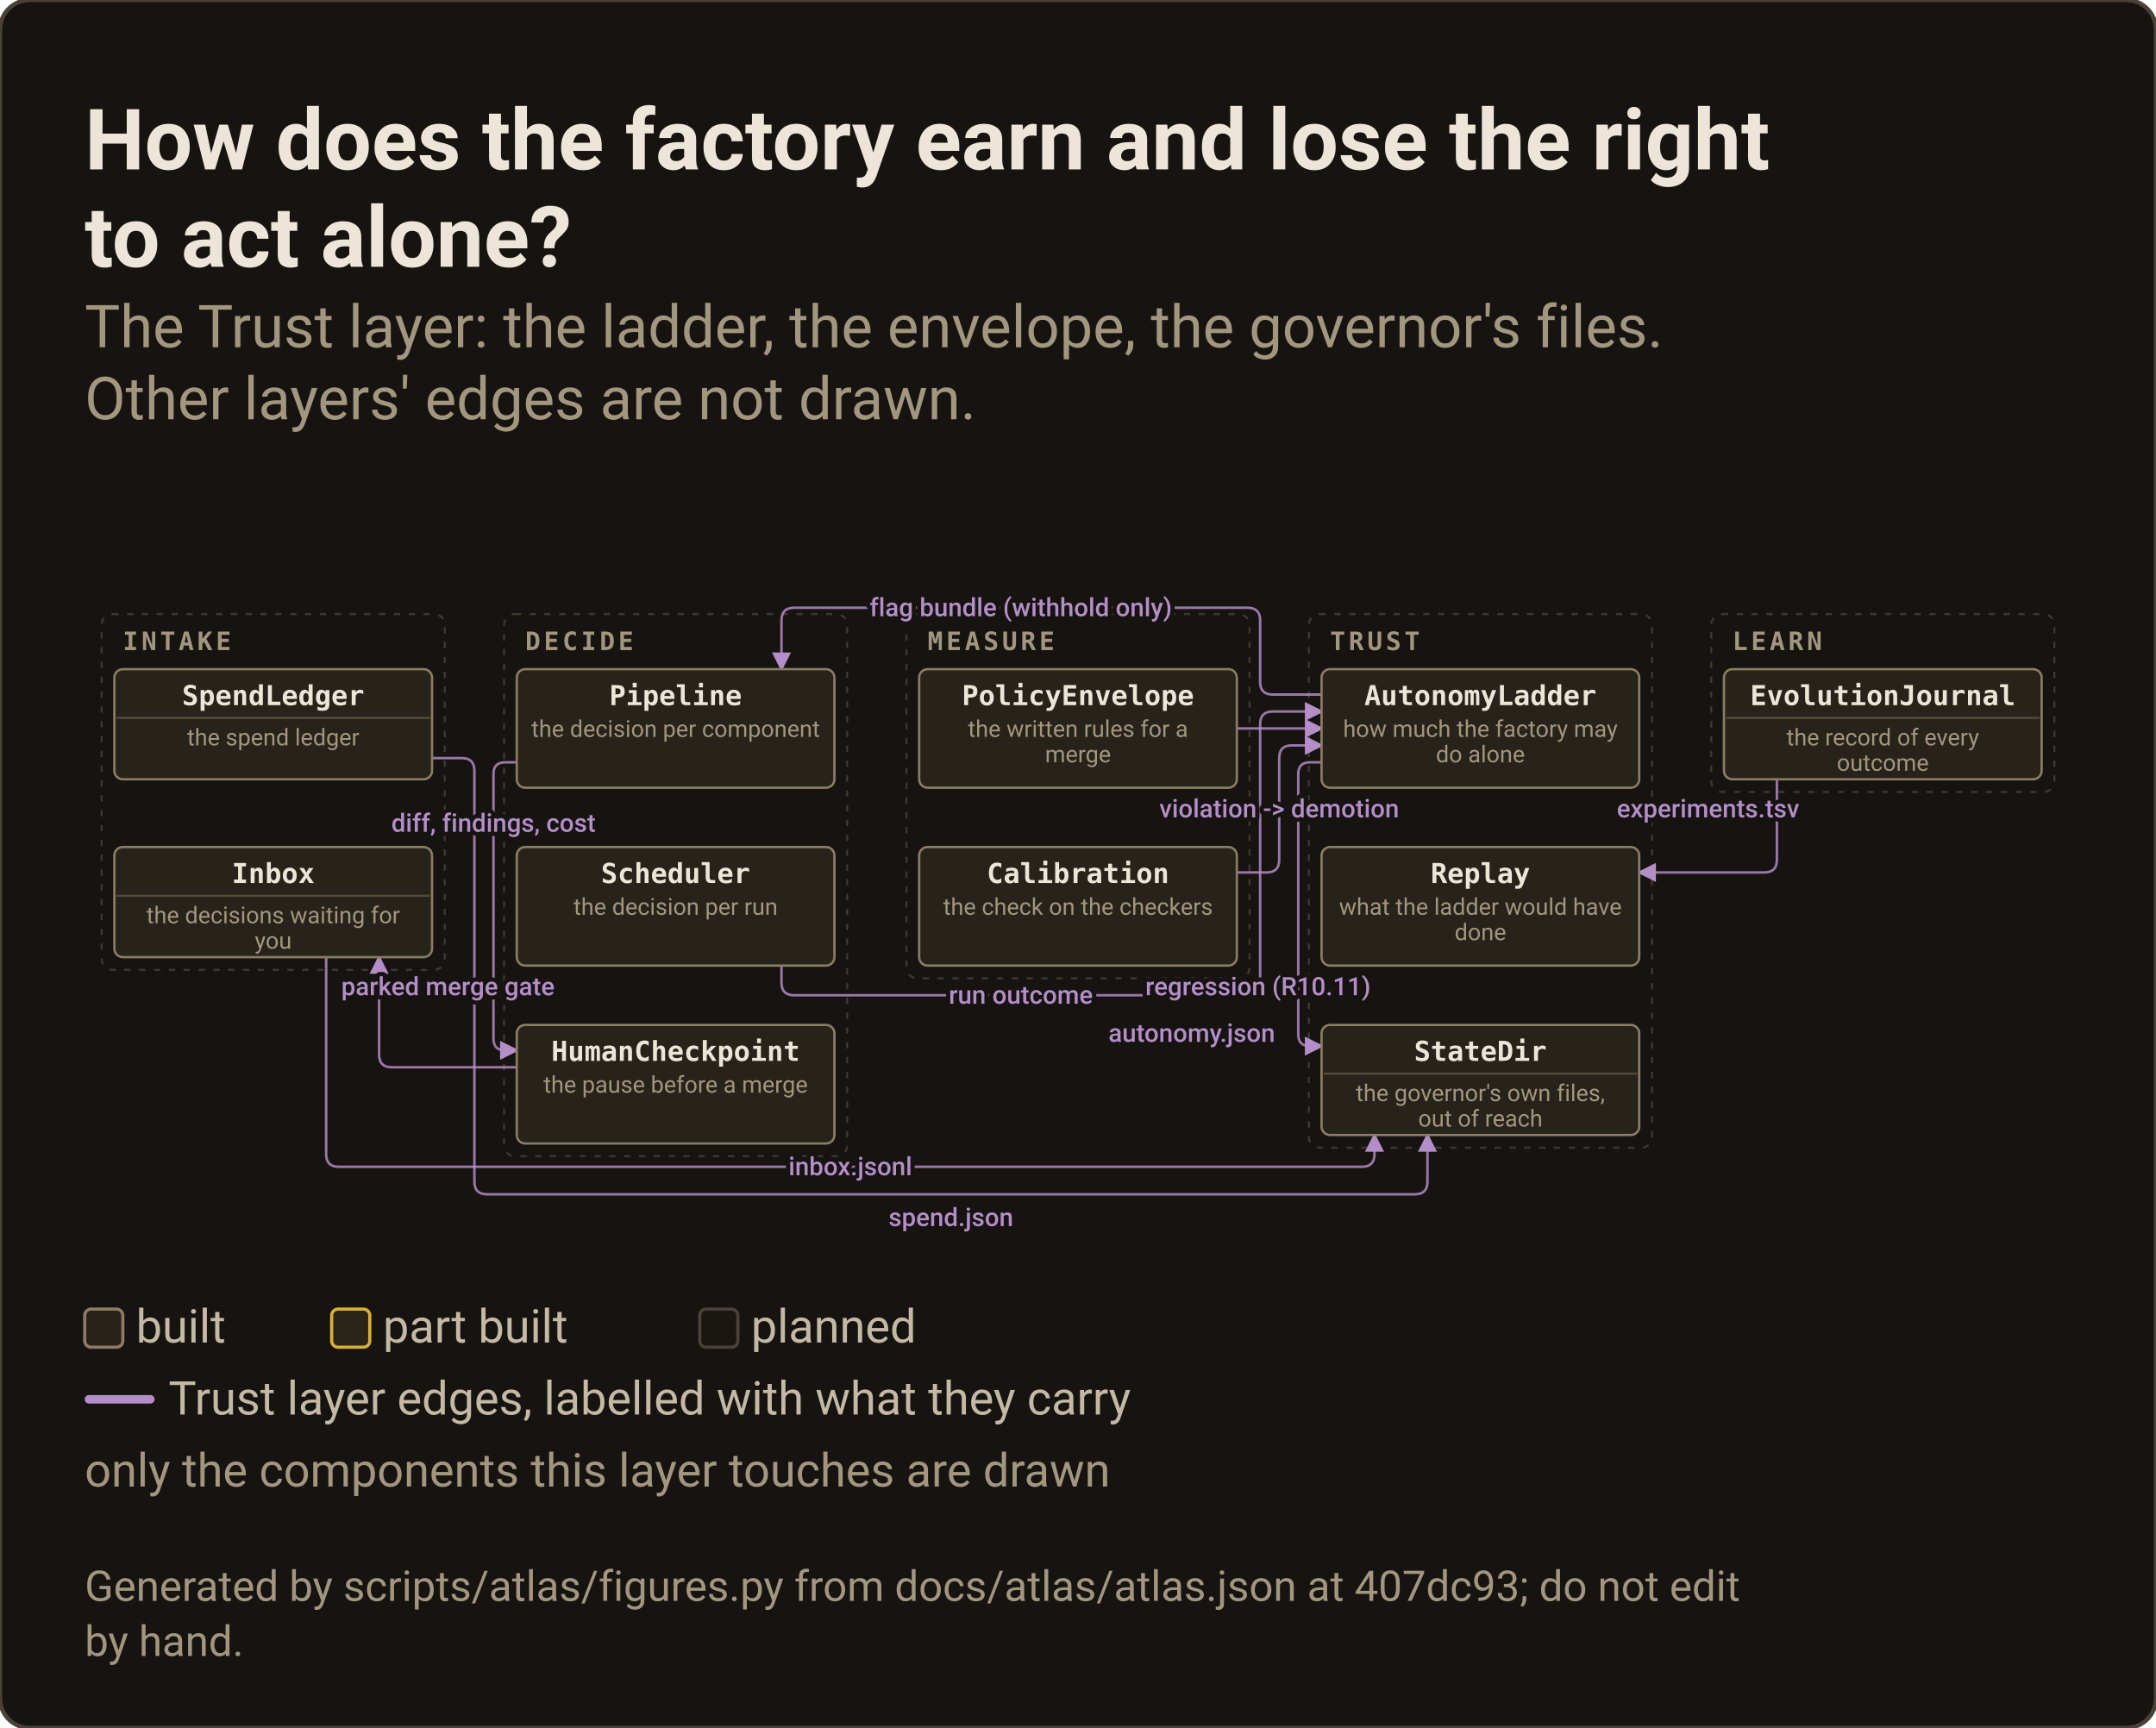
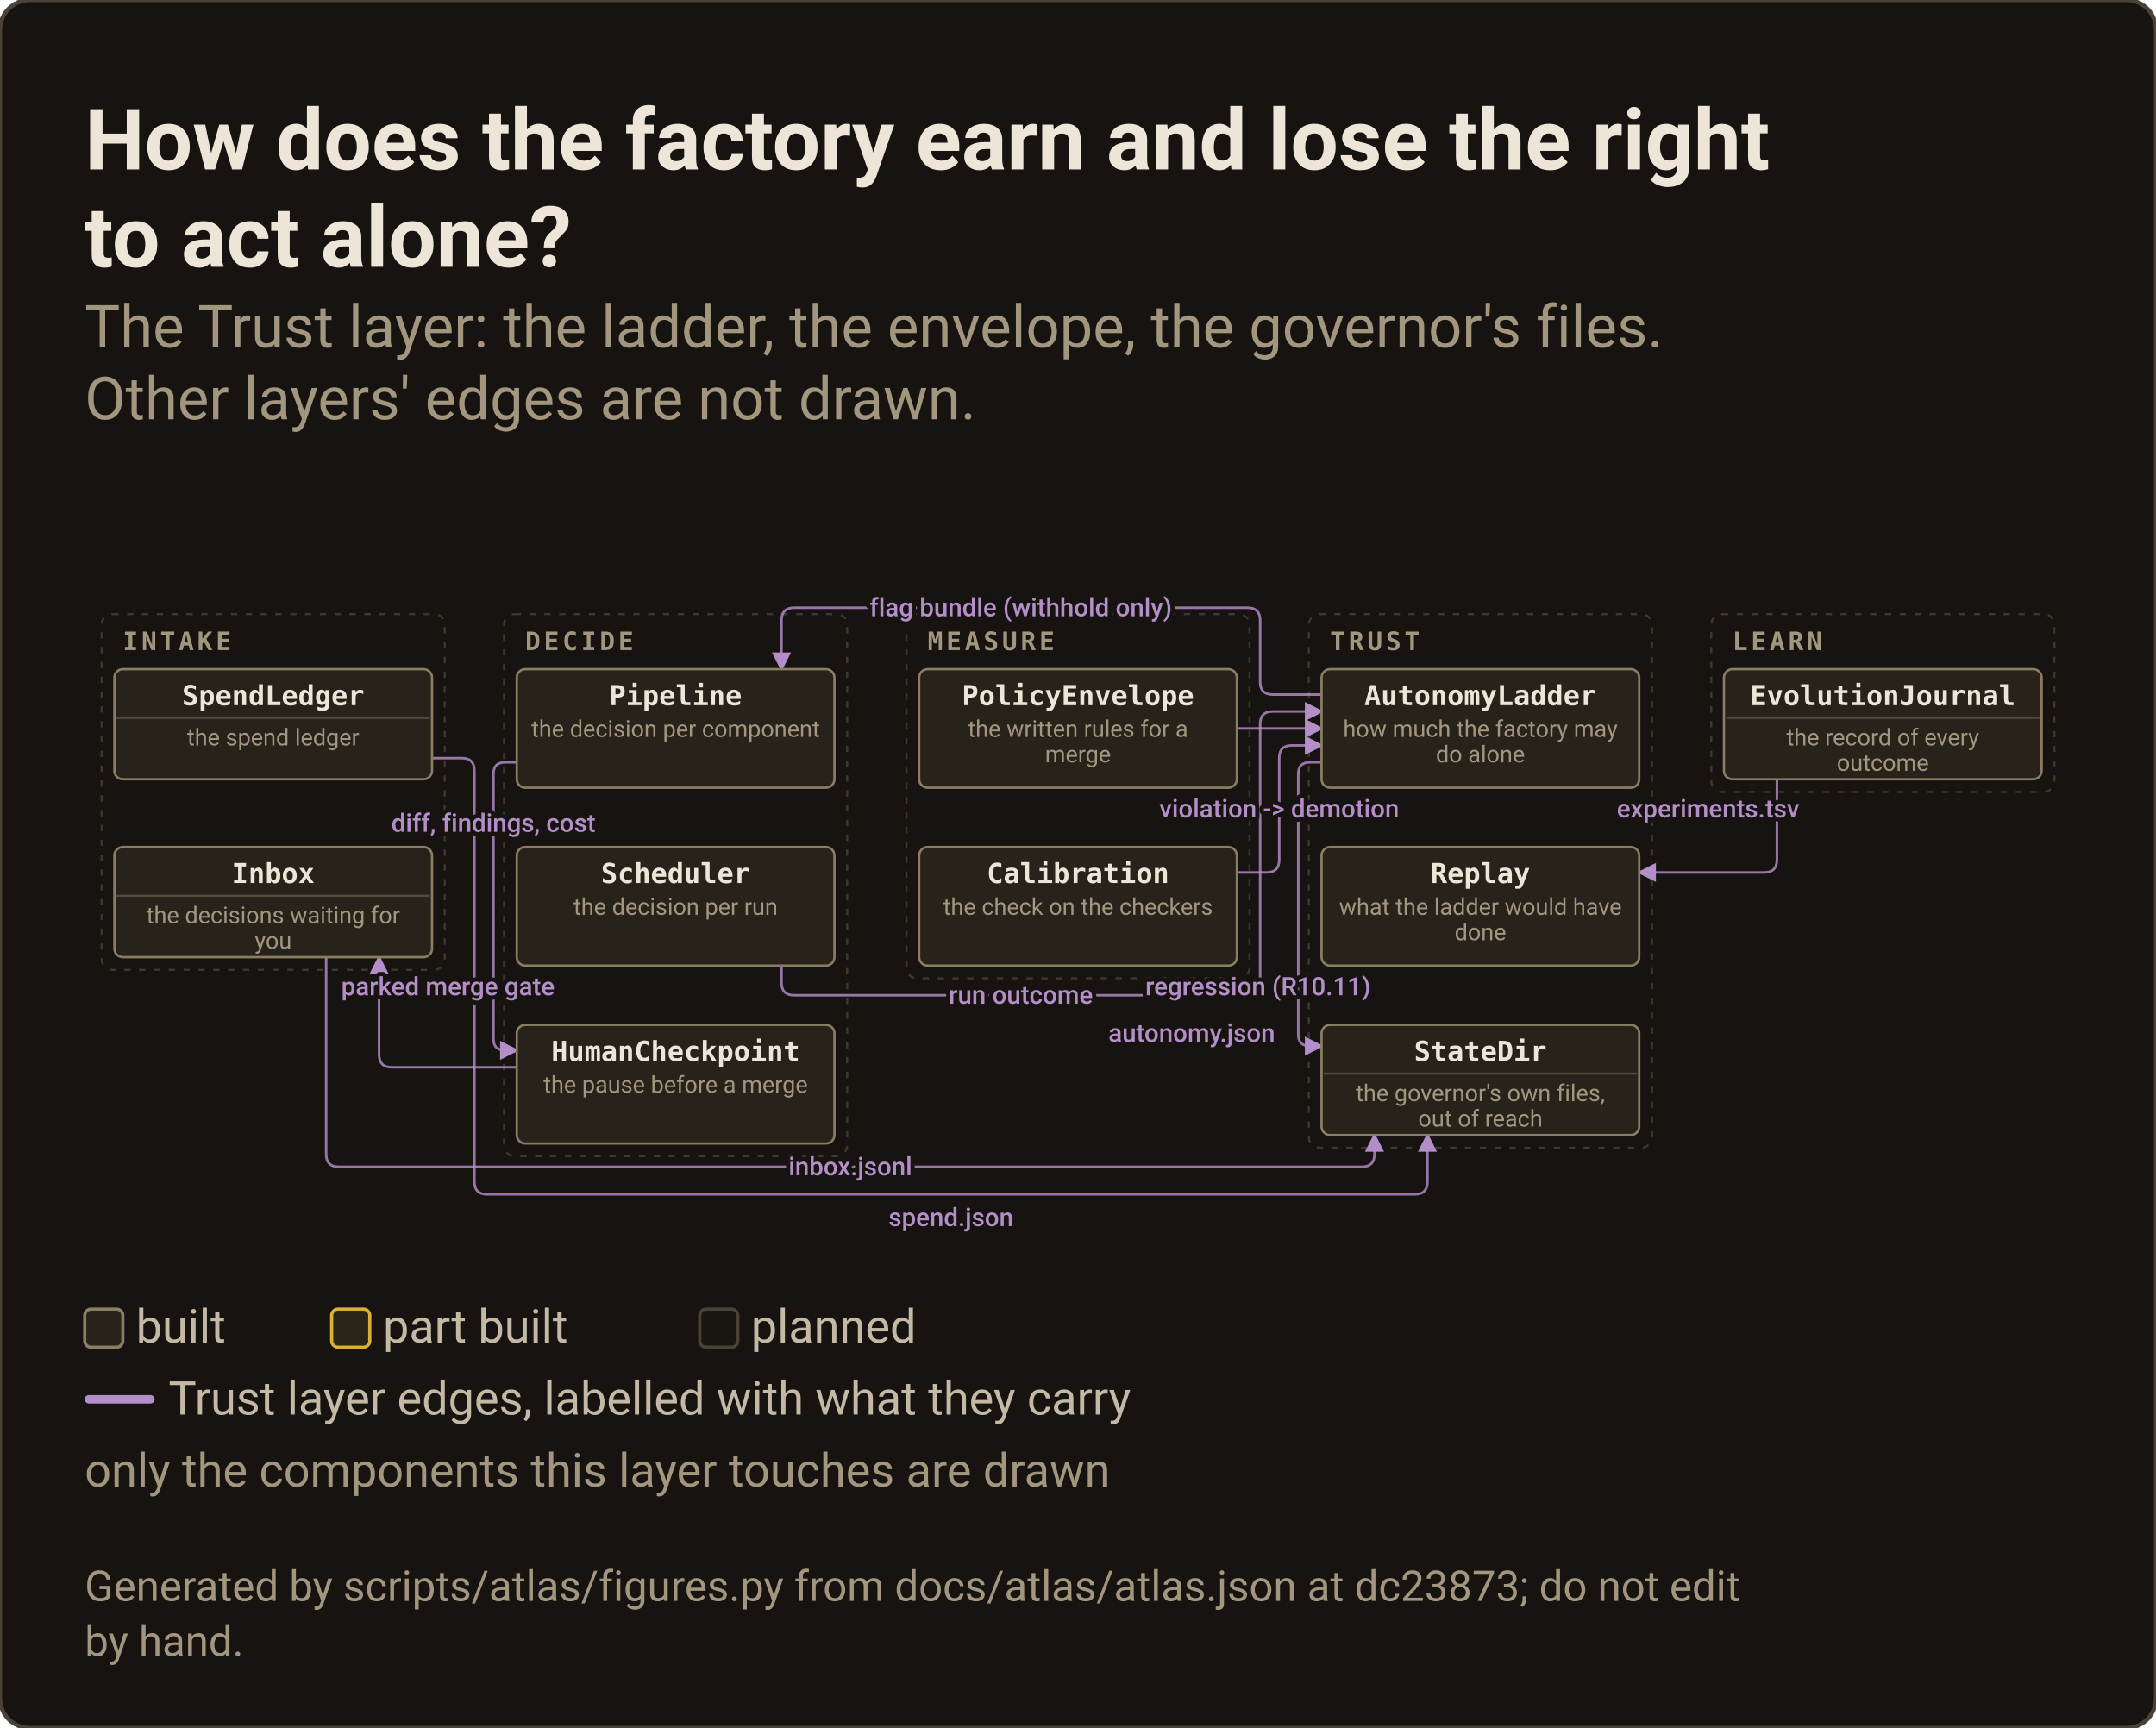
<svg xmlns="http://www.w3.org/2000/svg" width="1018" height="816" viewBox="0 0 1018 816" role="img" aria-label="Trust layer of the kstrl system map">
  <rect x="0" y="0" width="1018" height="816" rx="14" fill="#161310" stroke="#4A4237" stroke-width="2" />
  <text x="40.0" y="80.0" class="c0">How does the factory earn and lose the right</text>
  <text x="40.0" y="126.0" class="c0">to act alone?</text>
  <text x="40.0" y="164.0" class="c1">The Trust layer: the ladder, the envelope, the governor's files.</text>
  <text x="40.0" y="198.0" class="c1">Other layers' edges are not drawn.</text>
  <svg id="map" x="40.0" y="216.0" width="938" height="380" viewBox="0 0 938 380" overflow="visible">
    <defs>
      <marker id="map-m-work" viewBox="0 0 8 8" refX="7" refY="4" markerUnits="userSpaceOnUse" markerWidth="9" markerHeight="9" orient="auto-start-reverse">
        <path d="M0,0 L8,4 L0,8 z" fill="#D9CDB2" />
      </marker>
      <marker id="map-m-measure" viewBox="0 0 8 8" refX="7" refY="4" markerUnits="userSpaceOnUse" markerWidth="9" markerHeight="9" orient="auto-start-reverse">
        <path d="M0,0 L8,4 L0,8 z" fill="#82A7BA" />
      </marker>
      <marker id="map-m-feedback" viewBox="0 0 8 8" refX="7" refY="4" markerUnits="userSpaceOnUse" markerWidth="9" markerHeight="9" orient="auto-start-reverse">
        <path d="M0,0 L8,4 L0,8 z" fill="#E39A86" />
      </marker>
      <marker id="map-m-operator" viewBox="0 0 8 8" refX="7" refY="4" markerUnits="userSpaceOnUse" markerWidth="9" markerHeight="9" orient="auto-start-reverse">
        <path d="M0,0 L8,4 L0,8 z" fill="#DD9BBD" />
      </marker>
      <marker id="map-m-trust" viewBox="0 0 8 8" refX="7" refY="4" markerUnits="userSpaceOnUse" markerWidth="9" markerHeight="9" orient="auto-start-reverse">
        <path d="M0,0 L8,4 L0,8 z" fill="#B48EC9" />
      </marker>
      <marker id="map-m-learn" viewBox="0 0 8 8" refX="7" refY="4" markerUnits="userSpaceOnUse" markerWidth="9" markerHeight="9" orient="auto-start-reverse">
        <path d="M0,0 L8,4 L0,8 z" fill="#86C9A9" />
      </marker>
      <marker id="map-m-record" viewBox="0 0 8 8" refX="7" refY="4" markerUnits="userSpaceOnUse" markerWidth="9" markerHeight="9" orient="auto-start-reverse">
        <path d="M0,0 L8,4 L0,8 z" fill="#B7C27C" />
      </marker>
      <marker id="map-m-change" viewBox="0 0 8 8" refX="7" refY="4" markerUnits="userSpaceOnUse" markerWidth="9" markerHeight="9" orient="auto-start-reverse">
        <path d="M0,0 L8,4 L0,8 z" fill="#E26D5A" />
      </marker>
      <marker id="map-m-reach" viewBox="0 0 8 8" refX="7" refY="4" markerUnits="userSpaceOnUse" markerWidth="9" markerHeight="9" orient="auto-start-reverse">
        <path d="M0,0 L8,4 L0,8 z" fill="#E5A84F" />
      </marker>
    </defs>
    <style>#map .node.quiet{opacity:.42}#map .node.planned{opacity:.5}#map .node.planned.quiet{opacity:.3}#map .node.meas .node__box{stroke:#82A7BA;stroke-width:2.2}#map .node.acts .node__box{stroke:#E5A84F;stroke-width:2.4}#map .node__ring{display:none;fill:none;stroke:#82A7BA;stroke-width:1.6}#map .node.meas .node__ring{display:inline}#map .flow.planned{opacity:.35}#map .flowlbl.planned{opacity:.5}#map .flow.off,#map .flowlbl.off{display:none}#map .flow.hot{opacity:1;stroke-opacity:1;stroke-width:2.6}#map .flowlbl.hot{opacity:1}</style>
    <rect x="8.0" y="74.0" width="162.0" height="168.0" rx="5" fill="none" stroke="#A2967F" stroke-opacity=".28" stroke-width="1" stroke-dasharray="3 4" />
    <text x="18.0" y="91.0" class="t1">INTAKE</text>
    <rect x="198.0" y="74.0" width="162.0" height="256.0" rx="5" fill="none" stroke="#A2967F" stroke-opacity=".28" stroke-width="1" stroke-dasharray="3 4" />
    <text x="208.0" y="91.0" class="t1">DECIDE</text>
    <rect x="388.0" y="74.0" width="162.0" height="172.0" rx="5" fill="none" stroke="#A2967F" stroke-opacity=".28" stroke-width="1" stroke-dasharray="3 4" />
    <text x="398.0" y="91.0" class="t1">MEASURE</text>
    <rect x="578.0" y="74.0" width="162.0" height="252.0" rx="5" fill="none" stroke="#A2967F" stroke-opacity=".28" stroke-width="1" stroke-dasharray="3 4" />
    <text x="588.0" y="91.0" class="t1">TRUST</text>
    <rect x="768.0" y="74.0" width="162.0" height="84.0" rx="5" fill="none" stroke="#A2967F" stroke-opacity=".28" stroke-width="1" stroke-dasharray="3 4" />
    <text x="778.0" y="91.0" class="t1">LEARN</text>
    <g data-layer="flow">
      <path id="map-f44" class="flow trust" data-edge="44" data-from="Pipeline" data-to="HumanCheckpoint" data-art="diff, findings, cost" data-kind="trust" data-layer="trust" d="M 204.0 144.0 L 198.5 144.0 Q 193.0 144.0 193.0 149.5 L 193.0 274.5 Q 193.0 280.0 198.5 280.0 L 204.0 280.0" fill="none" stroke="#B48EC9" stroke-opacity="0.82" stroke-width="1.2" stroke-linecap="round" marker-end="url(#map-m-trust)" />
      <path id="map-f46" class="flow trust" data-edge="46" data-from="HumanCheckpoint" data-to="Inbox" data-art="parked merge gate" data-kind="trust" data-layer="trust" d="M 204.0 288.0 L 145.0 288.0 Q 139.0 288.0 139.0 282.0 L 139.0 236.0" fill="none" stroke="#B48EC9" stroke-opacity="0.82" stroke-width="1.2" stroke-linecap="round" marker-end="url(#map-m-trust)" />
      <path id="map-f48" class="flow trust" data-edge="48" data-from="Scheduler" data-to="AutonomyLadder" data-art="run outcome" data-kind="trust" data-layer="trust" d="M 329.0 240.0 L 329.0 248.0 Q 329.0 254.0 335.0 254.0 L 549.0 254.0 Q 555.0 254.0 555.0 248.0 L 555.0 126.0 Q 555.0 120.0 561.0 120.0 L 584.0 120.0" fill="none" stroke="#B48EC9" stroke-opacity="0.82" stroke-width="1.2" stroke-linecap="round" marker-end="url(#map-m-trust)" />
      <path id="map-f49" class="flow trust" data-edge="49" data-from="AutonomyLadder" data-to="Pipeline" data-art="flag bundle (withhold only)" data-kind="trust" data-layer="trust" d="M 584.0 112.0 L 561.0 112.0 Q 555.0 112.0 555.0 106.0 L 555.0 77.0 Q 555.0 71.0 549.0 71.0 L 335.0 71.0 Q 329.0 71.0 329.0 77.0 L 329.0 100.0" fill="none" stroke="#B48EC9" stroke-opacity="0.82" stroke-width="1.2" stroke-linecap="round" marker-end="url(#map-m-trust)" />
      <path id="map-f50" class="flow trust" data-edge="50" data-from="PolicyEnvelope" data-to="AutonomyLadder" data-art="violation -&gt; demotion" data-kind="trust" data-layer="trust" d="M 544.0 128.0 L 584.0 128.0" fill="none" stroke="#B48EC9" stroke-opacity="0.82" stroke-width="1.2" stroke-linecap="round" marker-end="url(#map-m-trust)" />
      <path id="map-f51" class="flow trust" data-edge="51" data-from="Calibration" data-to="AutonomyLadder" data-art="regression (R10.11)" data-kind="trust" data-layer="trust" d="M 544.0 196.0 L 558.0 196.0 Q 564.0 196.0 564.0 190.0 L 564.0 142.0 Q 564.0 136.0 570.0 136.0 L 584.0 136.0" fill="none" stroke="#B48EC9" stroke-opacity="0.82" stroke-width="1.2" stroke-linecap="round" marker-end="url(#map-m-trust)" />
      <path id="map-f52" class="flow trust" data-edge="52" data-from="AutonomyLadder" data-to="StateDir" data-art="autonomy.json" data-kind="trust" data-layer="trust" d="M 584.0 144.0 L 578.5 144.0 Q 573.0 144.0 573.0 149.5 L 573.0 272.5 Q 573.0 278.0 578.5 278.0 L 584.0 278.0" fill="none" stroke="#B48EC9" stroke-opacity="0.82" stroke-width="1.2" stroke-linecap="round" marker-end="url(#map-m-trust)" />
      <path id="map-f53" class="flow trust" data-edge="53" data-from="SpendLedger" data-to="StateDir" data-art="spend.json" data-kind="trust" data-layer="trust" d="M 164.0 142.0 L 178.0 142.0 Q 184.0 142.0 184.0 148.0 L 184.0 342.0 Q 184.0 348.0 190.0 348.0 L 628.0 348.0 Q 634.0 348.0 634.0 342.0 L 634.0 320.0" fill="none" stroke="#B48EC9" stroke-opacity="0.82" stroke-width="1.2" stroke-linecap="round" marker-end="url(#map-m-trust)" />
      <path id="map-f54" class="flow trust" data-edge="54" data-from="Inbox" data-to="StateDir" data-art="inbox.jsonl" data-kind="trust" data-layer="trust" d="M 114.0 236.0 L 114.0 329.0 Q 114.0 335.0 120.0 335.0 L 603.0 335.0 Q 609.0 335.0 609.0 329.0 L 609.0 320.0" fill="none" stroke="#B48EC9" stroke-opacity="0.82" stroke-width="1.2" stroke-linecap="round" marker-end="url(#map-m-trust)" />
      <path id="map-f57" class="flow trust" data-edge="57" data-from="EvolutionJournal" data-to="Replay" data-art="experiments.tsv" data-kind="trust" data-layer="trust" d="M 799.0 152.0 L 799.0 190.0 Q 799.0 196.0 793.0 196.0 L 734.0 196.0" fill="none" stroke="#B48EC9" stroke-opacity="0.82" stroke-width="1.2" stroke-linecap="round" marker-end="url(#map-m-trust)" />
    </g>
    <g class="node built" data-id="SpendLedger" data-kind="store" data-state="built" data-region="intake" role="button" tabindex="0" aria-label="SpendLedger, the spend ledger, built">
      <rect class="node__box" x="14.0" y="100.0" width="150.0" height="52.0" rx="4.0" fill="#27221A" stroke="#8A7D63" stroke-width="1.1" />
      <rect class="node__ring" x="17.0" y="103.0" width="144.0" height="46.0" rx="3.0" />
      <text x="89.0" y="117.0" class="t2">SpendLedger</text>
      <line x1="15.0" y1="123.0" x2="163.0" y2="123.0" stroke="#8A7D63" stroke-opacity=".45" stroke-width="1" />
      <g data-layer="job">
        <text x="89.0" y="136.0" class="t3">the spend ledger</text>
      </g>
    </g>
    <g class="node built" data-id="Inbox" data-kind="store" data-state="built" data-region="intake" role="button" tabindex="0" aria-label="Inbox, the decisions waiting for you, built">
      <rect class="node__box" x="14.0" y="184.0" width="150.0" height="52.0" rx="4.0" fill="#27221A" stroke="#8A7D63" stroke-width="1.1" />
      <rect class="node__ring" x="17.0" y="187.0" width="144.0" height="46.0" rx="3.0" />
      <text x="89.0" y="201.0" class="t2">Inbox</text>
      <line x1="15.0" y1="207.0" x2="163.0" y2="207.0" stroke="#8A7D63" stroke-opacity=".45" stroke-width="1" />
      <g data-layer="job">
        <text x="89.0" y="220.0" class="t3">the decisions waiting for</text>
        <text x="89.0" y="232.0" class="t3">you</text>
      </g>
    </g>
    <g class="node built" data-id="PolicyEnvelope" data-kind="component" data-state="built" data-region="measure" role="button" tabindex="0" aria-label="PolicyEnvelope, the written rules for a merge, built">
      <rect class="node__box" x="394.0" y="100.0" width="150.0" height="56.0" rx="4.0" fill="#27221A" stroke="#8A7D63" stroke-width="1.1" />
      <rect class="node__ring" x="397.0" y="103.0" width="144.0" height="50.0" rx="3.0" />
      <text x="469.0" y="117.0" class="t2">PolicyEnvelope</text>
      <g data-layer="job">
        <text x="469.0" y="132.0" class="t3">the written rules for a</text>
        <text x="469.0" y="144.0" class="t3">merge</text>
      </g>
    </g>
    <g class="node built" data-id="Calibration" data-kind="component" data-state="built" data-region="measure" role="button" tabindex="0" aria-label="Calibration, the check on the checkers, built">
      <rect class="node__box" x="394.0" y="184.0" width="150.0" height="56.0" rx="4.0" fill="#27221A" stroke="#8A7D63" stroke-width="1.1" />
      <rect class="node__ring" x="397.0" y="187.0" width="144.0" height="50.0" rx="3.0" />
      <text x="469.0" y="201.0" class="t2">Calibration</text>
      <g data-layer="job">
        <text x="469.0" y="216.0" class="t3">the check on the checkers</text>
      </g>
    </g>
    <g class="node built" data-id="Pipeline" data-kind="component" data-state="built" data-region="decide" role="button" tabindex="0" aria-label="Pipeline, the decision per component, built">
      <rect class="node__box" x="204.0" y="100.0" width="150.0" height="56.0" rx="4.0" fill="#27221A" stroke="#8A7D63" stroke-width="1.1" />
      <rect class="node__ring" x="207.0" y="103.0" width="144.0" height="50.0" rx="3.0" />
      <text x="279.0" y="117.0" class="t2">Pipeline</text>
      <g data-layer="job">
        <text x="279.0" y="132.0" class="t3">the decision per component</text>
      </g>
    </g>
    <g class="node built" data-id="Scheduler" data-kind="component" data-state="built" data-region="decide" role="button" tabindex="0" aria-label="Scheduler, the decision per run, built">
      <rect class="node__box" x="204.0" y="184.0" width="150.0" height="56.0" rx="4.0" fill="#27221A" stroke="#8A7D63" stroke-width="1.1" />
      <rect class="node__ring" x="207.0" y="187.0" width="144.0" height="50.0" rx="3.0" />
      <text x="279.0" y="201.0" class="t2">Scheduler</text>
      <g data-layer="job">
        <text x="279.0" y="216.0" class="t3">the decision per run</text>
      </g>
    </g>
    <g class="node built" data-id="HumanCheckpoint" data-kind="component" data-state="built" data-region="decide" role="button" tabindex="0" aria-label="HumanCheckpoint, the pause before a merge, built">
      <rect class="node__box" x="204.0" y="268.0" width="150.0" height="56.0" rx="4.0" fill="#27221A" stroke="#8A7D63" stroke-width="1.1" />
      <rect class="node__ring" x="207.0" y="271.0" width="144.0" height="50.0" rx="3.0" />
      <text x="279.0" y="285.0" class="t2">HumanCheckpoint</text>
      <g data-layer="job">
        <text x="279.0" y="300.0" class="t3">the pause before a merge</text>
      </g>
    </g>
    <g class="node built" data-id="AutonomyLadder" data-kind="component" data-state="built" data-region="trust" role="button" tabindex="0" aria-label="AutonomyLadder, how much the factory may do alone, built">
      <rect class="node__box" x="584.0" y="100.0" width="150.0" height="56.0" rx="4.0" fill="#27221A" stroke="#8A7D63" stroke-width="1.1" />
      <rect class="node__ring" x="587.0" y="103.0" width="144.0" height="50.0" rx="3.0" />
      <text x="659.0" y="117.0" class="t2">AutonomyLadder</text>
      <g data-layer="job">
        <text x="659.0" y="132.0" class="t3">how much the factory may</text>
        <text x="659.0" y="144.0" class="t3">do alone</text>
      </g>
    </g>
    <g class="node built" data-id="Replay" data-kind="component" data-state="built" data-region="trust" role="button" tabindex="0" aria-label="Replay, what the ladder would have done, built">
      <rect class="node__box" x="584.0" y="184.0" width="150.0" height="56.0" rx="4.0" fill="#27221A" stroke="#8A7D63" stroke-width="1.1" />
      <rect class="node__ring" x="587.0" y="187.0" width="144.0" height="50.0" rx="3.0" />
      <text x="659.0" y="201.0" class="t2">Replay</text>
      <g data-layer="job">
        <text x="659.0" y="216.0" class="t3">what the ladder would have</text>
        <text x="659.0" y="228.0" class="t3">done</text>
      </g>
    </g>
    <g class="node built" data-id="StateDir" data-kind="store" data-state="built" data-region="trust" role="button" tabindex="0" aria-label="StateDir, the governor's own files, out of reach, built">
      <rect class="node__box" x="584.0" y="268.0" width="150.0" height="52.0" rx="4.0" fill="#27221A" stroke="#8A7D63" stroke-width="1.1" />
      <rect class="node__ring" x="587.0" y="271.0" width="144.0" height="46.0" rx="3.0" />
      <text x="659.0" y="285.0" class="t2">StateDir</text>
      <line x1="585.0" y1="291.0" x2="733.0" y2="291.0" stroke="#8A7D63" stroke-opacity=".45" stroke-width="1" />
      <g data-layer="job">
        <text x="659.0" y="304.0" class="t3">the governor's own files,</text>
        <text x="659.0" y="316.0" class="t3">out of reach</text>
      </g>
    </g>
    <g class="node built" data-id="EvolutionJournal" data-kind="store" data-state="built" data-region="learn" role="button" tabindex="0" aria-label="EvolutionJournal, the record of every outcome, built">
      <rect class="node__box" x="774.0" y="100.0" width="150.0" height="52.0" rx="4.0" fill="#27221A" stroke="#8A7D63" stroke-width="1.1" />
      <rect class="node__ring" x="777.0" y="103.0" width="144.0" height="46.0" rx="3.0" />
      <text x="849.0" y="117.0" class="t2">EvolutionJournal</text>
      <line x1="775.0" y1="123.0" x2="923.0" y2="123.0" stroke="#8A7D63" stroke-opacity=".45" stroke-width="1" />
      <g data-layer="job">
        <text x="849.0" y="136.0" class="t3">the record of every</text>
        <text x="849.0" y="148.0" class="t3">outcome</text>
      </g>
    </g>
    <g data-layer="flow">
      <g class="flowlbl trust" data-edge="44" data-from="Pipeline" data-to="HumanCheckpoint" data-layer="trust">
        <text x="193.0" y="176.8" class="t0">diff, findings, cost</text>
      </g>
      <g class="flowlbl trust" data-edge="46" data-from="HumanCheckpoint" data-to="Inbox" data-layer="trust">
        <text x="171.5" y="254.0" class="t0">parked merge gate</text>
      </g>
      <g class="flowlbl trust" data-edge="48" data-from="Scheduler" data-to="AutonomyLadder" data-layer="trust">
        <text x="442.0" y="258.0" class="t0">run outcome</text>
      </g>
      <g class="flowlbl trust" data-edge="49" data-from="AutonomyLadder" data-to="Pipeline" data-layer="trust">
        <text x="442.0" y="75.0" class="t0">flag bundle (withhold only)</text>
      </g>
      <g class="flowlbl trust" data-edge="50" data-from="PolicyEnvelope" data-to="AutonomyLadder" data-layer="trust">
        <text x="564.0" y="170.0" class="t0">violation -&gt; demotion</text>
      </g>
      <g class="flowlbl trust" data-edge="51" data-from="Calibration" data-to="AutonomyLadder" data-layer="trust">
        <text x="554.0" y="254.0" class="t0">regression (R10.11)</text>
      </g>
      <g class="flowlbl trust" data-edge="52" data-from="AutonomyLadder" data-to="StateDir" data-layer="trust">
        <text x="522.7" y="276.0" class="t0">autonomy.json</text>
      </g>
      <g class="flowlbl trust" data-edge="53" data-from="SpendLedger" data-to="StateDir" data-layer="trust">
        <text x="409.0" y="363.0" class="t0">spend.json</text>
      </g>
      <g class="flowlbl trust" data-edge="54" data-from="Inbox" data-to="StateDir" data-layer="trust">
        <text x="361.5" y="339.0" class="t0">inbox.jsonl</text>
      </g>
      <g class="flowlbl trust" data-edge="57" data-from="EvolutionJournal" data-to="Replay" data-layer="trust">
        <text x="766.5" y="170.0" class="t0">experiments.tsv</text>
      </g>
    </g>
    <style>#map .t0{font-family:ui-sans-serif,system-ui,-apple-system,"SF Pro Text","Segoe UI",Roboto,"Helvetica Neue",Arial,sans-serif;font-size:12.0px;font-weight:500;fill:#B48EC9;text-anchor:middle;paint-order:stroke;stroke:#161310;stroke-width:4;stroke-linejoin:round}#map .t1{font-family:ui-monospace,"SF Mono",SFMono-Regular,"JetBrains Mono",Menlo,Consolas,monospace;font-size:12.0px;font-weight:600;fill:#A2967F;text-anchor:start;letter-spacing:.13em}#map .t2{font-family:ui-monospace,"SF Mono",SFMono-Regular,"JetBrains Mono",Menlo,Consolas,monospace;font-size:13.0px;font-weight:600;fill:#ECE5D8;text-anchor:middle}#map .t3{font-family:ui-sans-serif,system-ui,-apple-system,"SF Pro Text","Segoe UI",Roboto,"Helvetica Neue",Arial,sans-serif;font-size:11.0px;font-weight:400;fill:#A2967F;text-anchor:middle}</style>
  </svg>
  <rect x="40.0" y="618.2" width="18" height="18" rx="3" fill="#27221A" stroke="#8A7D63" stroke-width="1.5" />
  <text x="64.2" y="634.0" class="c2">built</text>
  <rect x="156.6" y="618.2" width="18" height="18" rx="3" fill="#2A2519" stroke="#D9B036" stroke-width="1.5" />
  <text x="180.8" y="634.0" class="c2">part built</text>
  <rect x="330.4" y="618.2" width="18" height="18" rx="3" fill="#1A1713" stroke="#4A4237" stroke-width="1.5" />
  <text x="354.6" y="634.0" class="c2">planned</text>
  <rect x="40.0" y="658.8" width="33" height="4" rx="2" fill="#B48EC9" />
  <text x="79.6" y="668.0" class="c2">Trust layer edges, labelled with what they carry</text>
  <text x="40.0" y="702.0" class="c3">only the components this layer touches are drawn</text>
-   <text x="40.0" y="756.0" class="c4">Generated by scripts/atlas/figures.py from docs/atlas/atlas.json at 407dc93; do not edit</text>
+   <text x="40.0" y="756.0" class="c4">Generated by scripts/atlas/figures.py from docs/atlas/atlas.json at dc23873; do not edit</text>
  <text x="40.0" y="782.0" class="c4">by hand.</text>
  <style>.c0{font-family:ui-sans-serif,system-ui,-apple-system,"SF Pro Text","Segoe UI",Roboto,"Helvetica Neue",Arial,sans-serif;font-size:40.0px;font-weight:600;fill:#ECE5D8;text-anchor:start}.c1{font-family:ui-sans-serif,system-ui,-apple-system,"SF Pro Text","Segoe UI",Roboto,"Helvetica Neue",Arial,sans-serif;font-size:28.0px;font-weight:400;fill:#A2967F;text-anchor:start}.c2{font-family:ui-sans-serif,system-ui,-apple-system,"SF Pro Text","Segoe UI",Roboto,"Helvetica Neue",Arial,sans-serif;font-size:22.0px;font-weight:400;fill:#C4B9A4;text-anchor:start}.c3{font-family:ui-sans-serif,system-ui,-apple-system,"SF Pro Text","Segoe UI",Roboto,"Helvetica Neue",Arial,sans-serif;font-size:22.0px;font-weight:400;fill:#A2967F;text-anchor:start}.c4{font-family:ui-sans-serif,system-ui,-apple-system,"SF Pro Text","Segoe UI",Roboto,"Helvetica Neue",Arial,sans-serif;font-size:20.0px;font-weight:400;fill:#A2967F;text-anchor:start}</style>
</svg>
